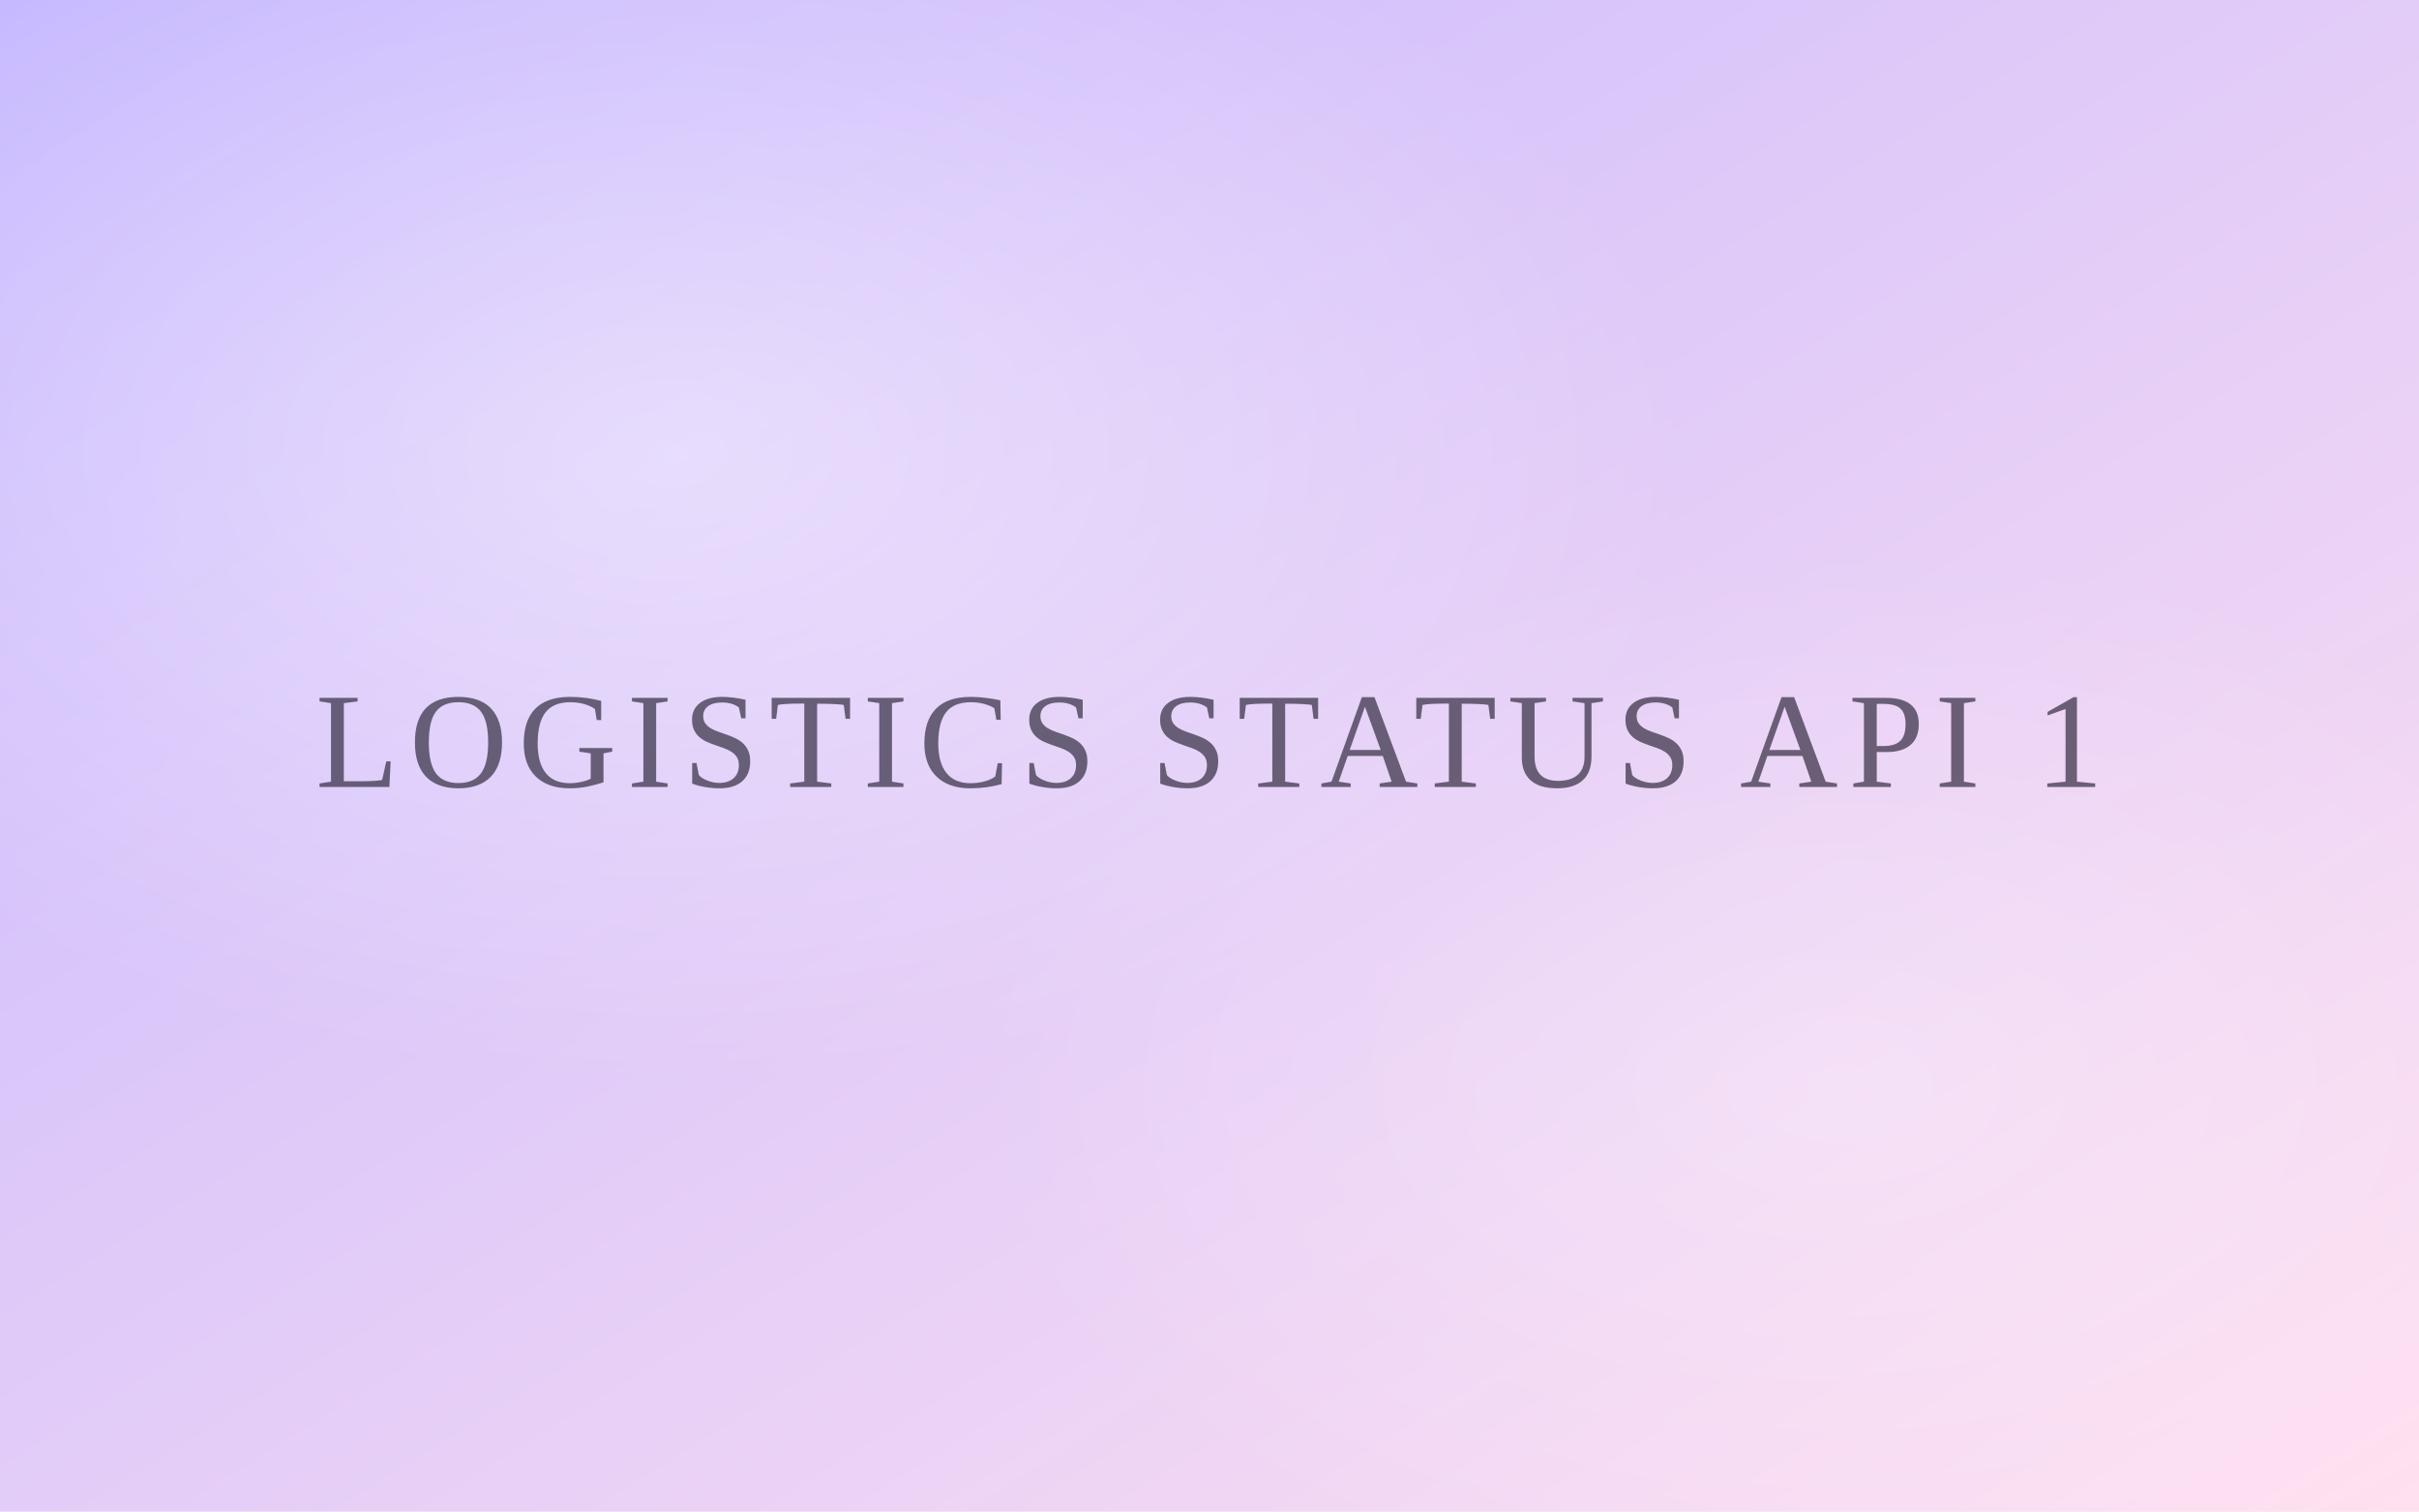
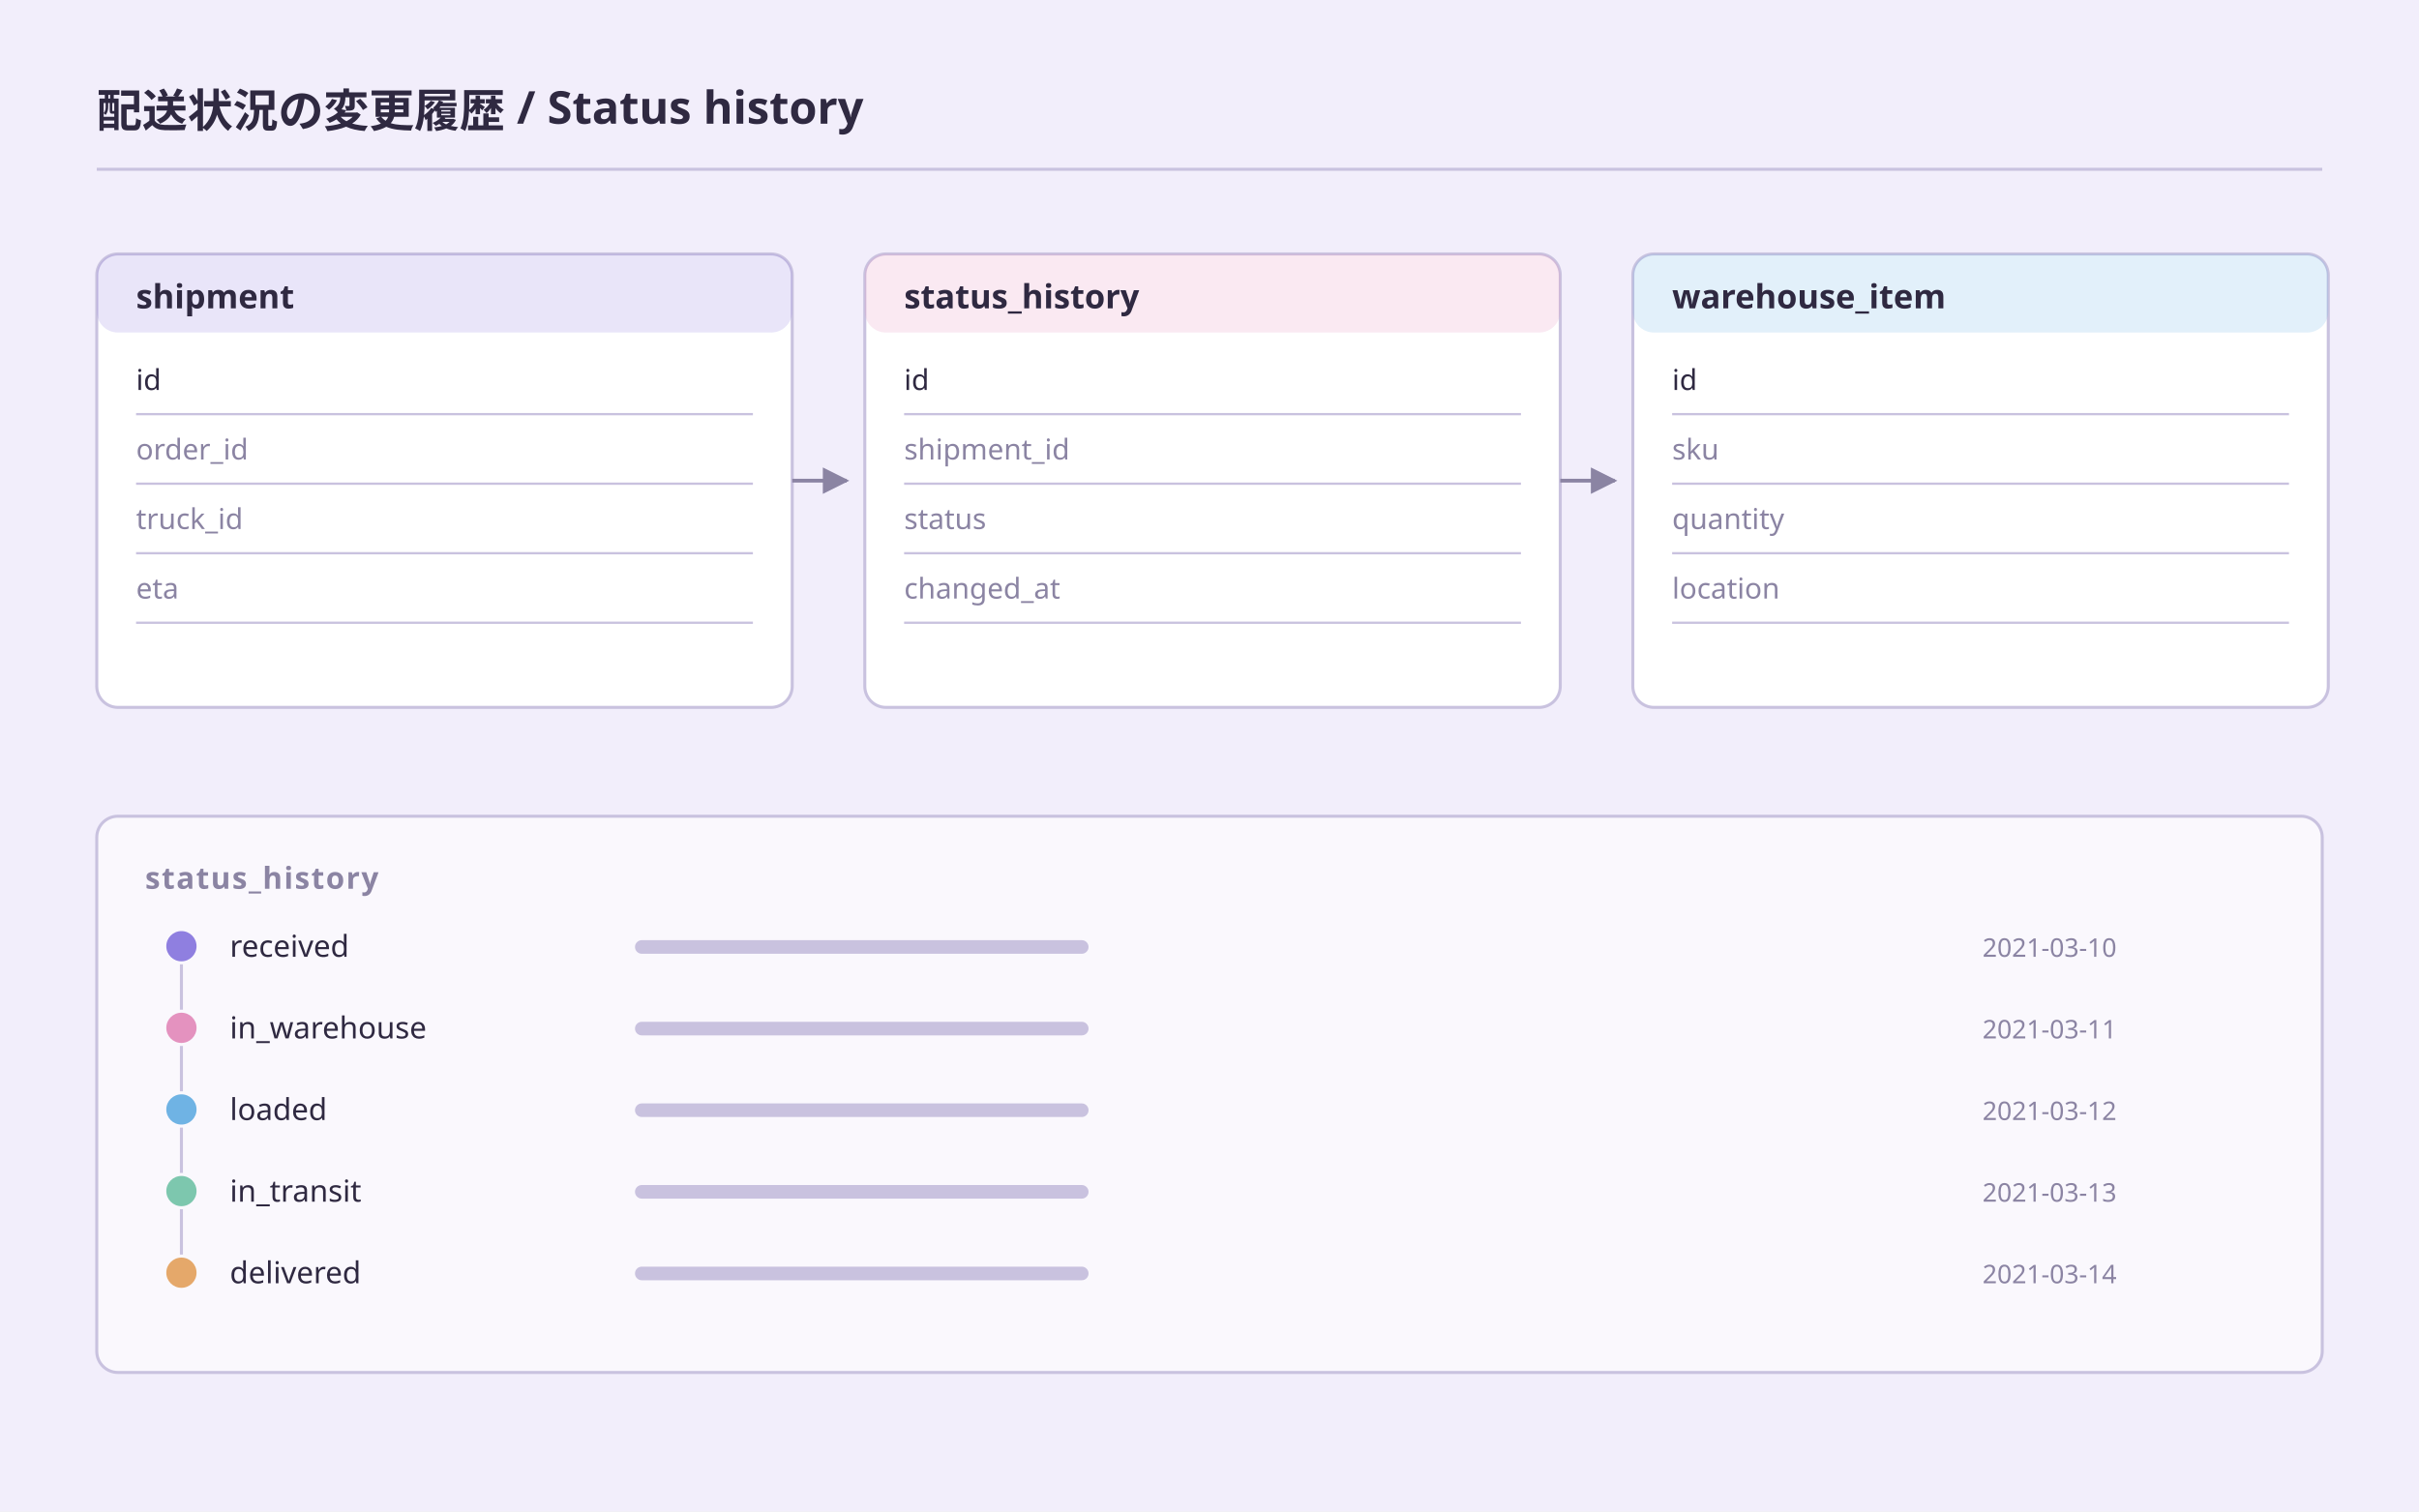
- <svg xmlns="http://www.w3.org/2000/svg" viewBox="0 0 1600 1000" width="1600" height="1000" role="img" aria-label="LOGISTICS STATUS API 1">
+ <svg xmlns="http://www.w3.org/2000/svg" viewBox="0 0 1600 1000" width="1600" height="1000" role="img" aria-label="配送状況の変更履歴 / Status history">
  <defs>
-     <linearGradient id="g" x1="0" y1="0" x2="1" y2="1">
-       <stop offset="0%" stop-color="#c6b8ff" />
-       <stop offset="100%" stop-color="#ffe0f0" />
-     </linearGradient>
-     <radialGradient id="h1" cx="28%" cy="30%" r="42%">
-       <stop offset="0%" stop-color="#ffffff" stop-opacity="0.42" />
-       <stop offset="100%" stop-color="#ffffff" stop-opacity="0" />
-     </radialGradient>
-     <radialGradient id="h2" cx="76%" cy="72%" r="36%">
-       <stop offset="0%" stop-color="#ffffff" stop-opacity="0.26" />
-       <stop offset="100%" stop-color="#ffffff" stop-opacity="0" />
-     </radialGradient>
+     <marker id="tip" viewBox="0 0 10 10" refX="9" refY="5" markerWidth="7" markerHeight="7" orient="auto">
+       <path d="M0 0 L10 5 L0 10 z" fill="#8b84a3" />
+     </marker>
  </defs>
-   <rect width="1600" height="1000" fill="url(#g)" />
-   <rect width="1600" height="1000" fill="url(#h1)" />
-   <rect width="1600" height="1000" fill="url(#h2)" />
-   <text x="50%" y="50%" dominant-baseline="middle" text-anchor="middle" font-family="Georgia, 'Times New Roman', serif" font-size="90" fill="#1a1526" opacity="0.62" letter-spacing="7">LOGISTICS STATUS API 1</text>
+   <rect width="1600" height="1000" fill="#f2eefb" />
+   <text x="64" y="84" fill="#2f2941" font-family="'Segoe UI',system-ui,sans-serif" font-size="30" font-weight="600" text-anchor="start" letter-spacing="0">配送状況の変更履歴 / Status history</text>
+   <line x1="64" y1="112" x2="1536" y2="112" stroke="#c9c2df" stroke-width="2" />
+   <rect x="64" y="168" width="460" height="300" rx="14" fill="#ffffff" stroke="#c9c2df" stroke-width="2" />
+   <rect x="64" y="168" width="460" height="52" rx="14" fill="#8f7fe0" opacity="0.2" />
+   <text x="90" y="204" fill="#2f2941" font-family="'Segoe UI',system-ui,sans-serif" font-size="22" font-weight="600" text-anchor="start" letter-spacing="0">shipment</text>
+   <text x="90" y="258" fill="#2f2941" font-family="'Segoe UI',system-ui,sans-serif" font-size="19" font-weight="400" text-anchor="start" letter-spacing="0">id</text>
+   <line x1="90" y1="274" x2="498" y2="274" stroke="#c9c2df" stroke-width="1.5" />
+   <text x="90" y="304" fill="#8b84a3" font-family="'Segoe UI',system-ui,sans-serif" font-size="19" font-weight="400" text-anchor="start" letter-spacing="0">order_id</text>
+   <line x1="90" y1="320" x2="498" y2="320" stroke="#c9c2df" stroke-width="1.5" />
+   <text x="90" y="350" fill="#8b84a3" font-family="'Segoe UI',system-ui,sans-serif" font-size="19" font-weight="400" text-anchor="start" letter-spacing="0">truck_id</text>
+   <line x1="90" y1="366" x2="498" y2="366" stroke="#c9c2df" stroke-width="1.5" />
+   <text x="90" y="396" fill="#8b84a3" font-family="'Segoe UI',system-ui,sans-serif" font-size="19" font-weight="400" text-anchor="start" letter-spacing="0">eta</text>
+   <line x1="90" y1="412" x2="498" y2="412" stroke="#c9c2df" stroke-width="1.5" />
+   <rect x="572" y="168" width="460" height="300" rx="14" fill="#ffffff" stroke="#c9c2df" stroke-width="2" />
+   <rect x="572" y="168" width="460" height="52" rx="14" fill="#e492bf" opacity="0.2" />
+   <text x="598" y="204" fill="#2f2941" font-family="'Segoe UI',system-ui,sans-serif" font-size="22" font-weight="600" text-anchor="start" letter-spacing="0">status_history</text>
+   <text x="598" y="258" fill="#2f2941" font-family="'Segoe UI',system-ui,sans-serif" font-size="19" font-weight="400" text-anchor="start" letter-spacing="0">id</text>
+   <line x1="598" y1="274" x2="1006" y2="274" stroke="#c9c2df" stroke-width="1.5" />
+   <text x="598" y="304" fill="#8b84a3" font-family="'Segoe UI',system-ui,sans-serif" font-size="19" font-weight="400" text-anchor="start" letter-spacing="0">shipment_id</text>
+   <line x1="598" y1="320" x2="1006" y2="320" stroke="#c9c2df" stroke-width="1.5" />
+   <text x="598" y="350" fill="#8b84a3" font-family="'Segoe UI',system-ui,sans-serif" font-size="19" font-weight="400" text-anchor="start" letter-spacing="0">status</text>
+   <line x1="598" y1="366" x2="1006" y2="366" stroke="#c9c2df" stroke-width="1.5" />
+   <text x="598" y="396" fill="#8b84a3" font-family="'Segoe UI',system-ui,sans-serif" font-size="19" font-weight="400" text-anchor="start" letter-spacing="0">changed_at</text>
+   <line x1="598" y1="412" x2="1006" y2="412" stroke="#c9c2df" stroke-width="1.5" />
+   <rect x="1080" y="168" width="460" height="300" rx="14" fill="#ffffff" stroke="#c9c2df" stroke-width="2" />
+   <rect x="1080" y="168" width="460" height="52" rx="14" fill="#6fb3e4" opacity="0.2" />
+   <text x="1106" y="204" fill="#2f2941" font-family="'Segoe UI',system-ui,sans-serif" font-size="22" font-weight="600" text-anchor="start" letter-spacing="0">warehouse_item</text>
+   <text x="1106" y="258" fill="#2f2941" font-family="'Segoe UI',system-ui,sans-serif" font-size="19" font-weight="400" text-anchor="start" letter-spacing="0">id</text>
+   <line x1="1106" y1="274" x2="1514" y2="274" stroke="#c9c2df" stroke-width="1.5" />
+   <text x="1106" y="304" fill="#8b84a3" font-family="'Segoe UI',system-ui,sans-serif" font-size="19" font-weight="400" text-anchor="start" letter-spacing="0">sku</text>
+   <line x1="1106" y1="320" x2="1514" y2="320" stroke="#c9c2df" stroke-width="1.5" />
+   <text x="1106" y="350" fill="#8b84a3" font-family="'Segoe UI',system-ui,sans-serif" font-size="19" font-weight="400" text-anchor="start" letter-spacing="0">quantity</text>
+   <line x1="1106" y1="366" x2="1514" y2="366" stroke="#c9c2df" stroke-width="1.5" />
+   <text x="1106" y="396" fill="#8b84a3" font-family="'Segoe UI',system-ui,sans-serif" font-size="19" font-weight="400" text-anchor="start" letter-spacing="0">location</text>
+   <line x1="1106" y1="412" x2="1514" y2="412" stroke="#c9c2df" stroke-width="1.5" />
+   <line x1="524" y1="318" x2="560" y2="318" stroke="#8b84a3" stroke-width="2.5" marker-end="url(#tip)" />
+   <line x1="1032" y1="318" x2="1068" y2="318" stroke="#8b84a3" stroke-width="2.5" marker-end="url(#tip)" />
+   <rect x="64" y="540" width="1472" height="368" rx="14" fill="rgba(255,255,255,.6)" stroke="#c9c2df" stroke-width="2" />
+   <text x="96" y="588" fill="#8b84a3" font-family="'Segoe UI',system-ui,sans-serif" font-size="20" font-weight="600" text-anchor="start" letter-spacing="1">status_history</text>
+   <circle cx="120" cy="626" r="10" fill="#8f7fe0" />
+   <line x1="120" y1="638" x2="120" y2="668" stroke="#c9c2df" stroke-width="2" />
+   <text x="152" y="633" fill="#2f2941" font-family="'Segoe UI',system-ui,sans-serif" font-size="20" font-weight="400" text-anchor="start" letter-spacing="0">received</text>
+   <rect x="420" y="622" width="300" height="9" rx="4.5" fill="#c9c2df" />
+   <text x="1400" y="633" fill="#8b84a3" font-family="'Segoe UI',system-ui,sans-serif" font-size="17" font-weight="400" text-anchor="end" letter-spacing="0">2021-03-10</text>
+   <circle cx="120" cy="680" r="10" fill="#e492bf" />
+   <line x1="120" y1="692" x2="120" y2="722" stroke="#c9c2df" stroke-width="2" />
+   <text x="152" y="687" fill="#2f2941" font-family="'Segoe UI',system-ui,sans-serif" font-size="20" font-weight="400" text-anchor="start" letter-spacing="0">in_warehouse</text>
+   <rect x="420" y="676" width="300" height="9" rx="4.5" fill="#c9c2df" />
+   <text x="1400" y="687" fill="#8b84a3" font-family="'Segoe UI',system-ui,sans-serif" font-size="17" font-weight="400" text-anchor="end" letter-spacing="0">2021-03-11</text>
+   <circle cx="120" cy="734" r="10" fill="#6fb3e4" />
+   <line x1="120" y1="746" x2="120" y2="776" stroke="#c9c2df" stroke-width="2" />
+   <text x="152" y="741" fill="#2f2941" font-family="'Segoe UI',system-ui,sans-serif" font-size="20" font-weight="400" text-anchor="start" letter-spacing="0">loaded</text>
+   <rect x="420" y="730" width="300" height="9" rx="4.5" fill="#c9c2df" />
+   <text x="1400" y="741" fill="#8b84a3" font-family="'Segoe UI',system-ui,sans-serif" font-size="17" font-weight="400" text-anchor="end" letter-spacing="0">2021-03-12</text>
+   <circle cx="120" cy="788" r="10" fill="#7dc7ae" />
+   <line x1="120" y1="800" x2="120" y2="830" stroke="#c9c2df" stroke-width="2" />
+   <text x="152" y="795" fill="#2f2941" font-family="'Segoe UI',system-ui,sans-serif" font-size="20" font-weight="400" text-anchor="start" letter-spacing="0">in_transit</text>
+   <rect x="420" y="784" width="300" height="9" rx="4.5" fill="#c9c2df" />
+   <text x="1400" y="795" fill="#8b84a3" font-family="'Segoe UI',system-ui,sans-serif" font-size="17" font-weight="400" text-anchor="end" letter-spacing="0">2021-03-13</text>
+   <circle cx="120" cy="842" r="10" fill="#e5a86a" />
+   <text x="152" y="849" fill="#2f2941" font-family="'Segoe UI',system-ui,sans-serif" font-size="20" font-weight="400" text-anchor="start" letter-spacing="0">delivered</text>
+   <rect x="420" y="838" width="300" height="9" rx="4.5" fill="#c9c2df" />
+   <text x="1400" y="849" fill="#8b84a3" font-family="'Segoe UI',system-ui,sans-serif" font-size="17" font-weight="400" text-anchor="end" letter-spacing="0">2021-03-14</text>
</svg>
